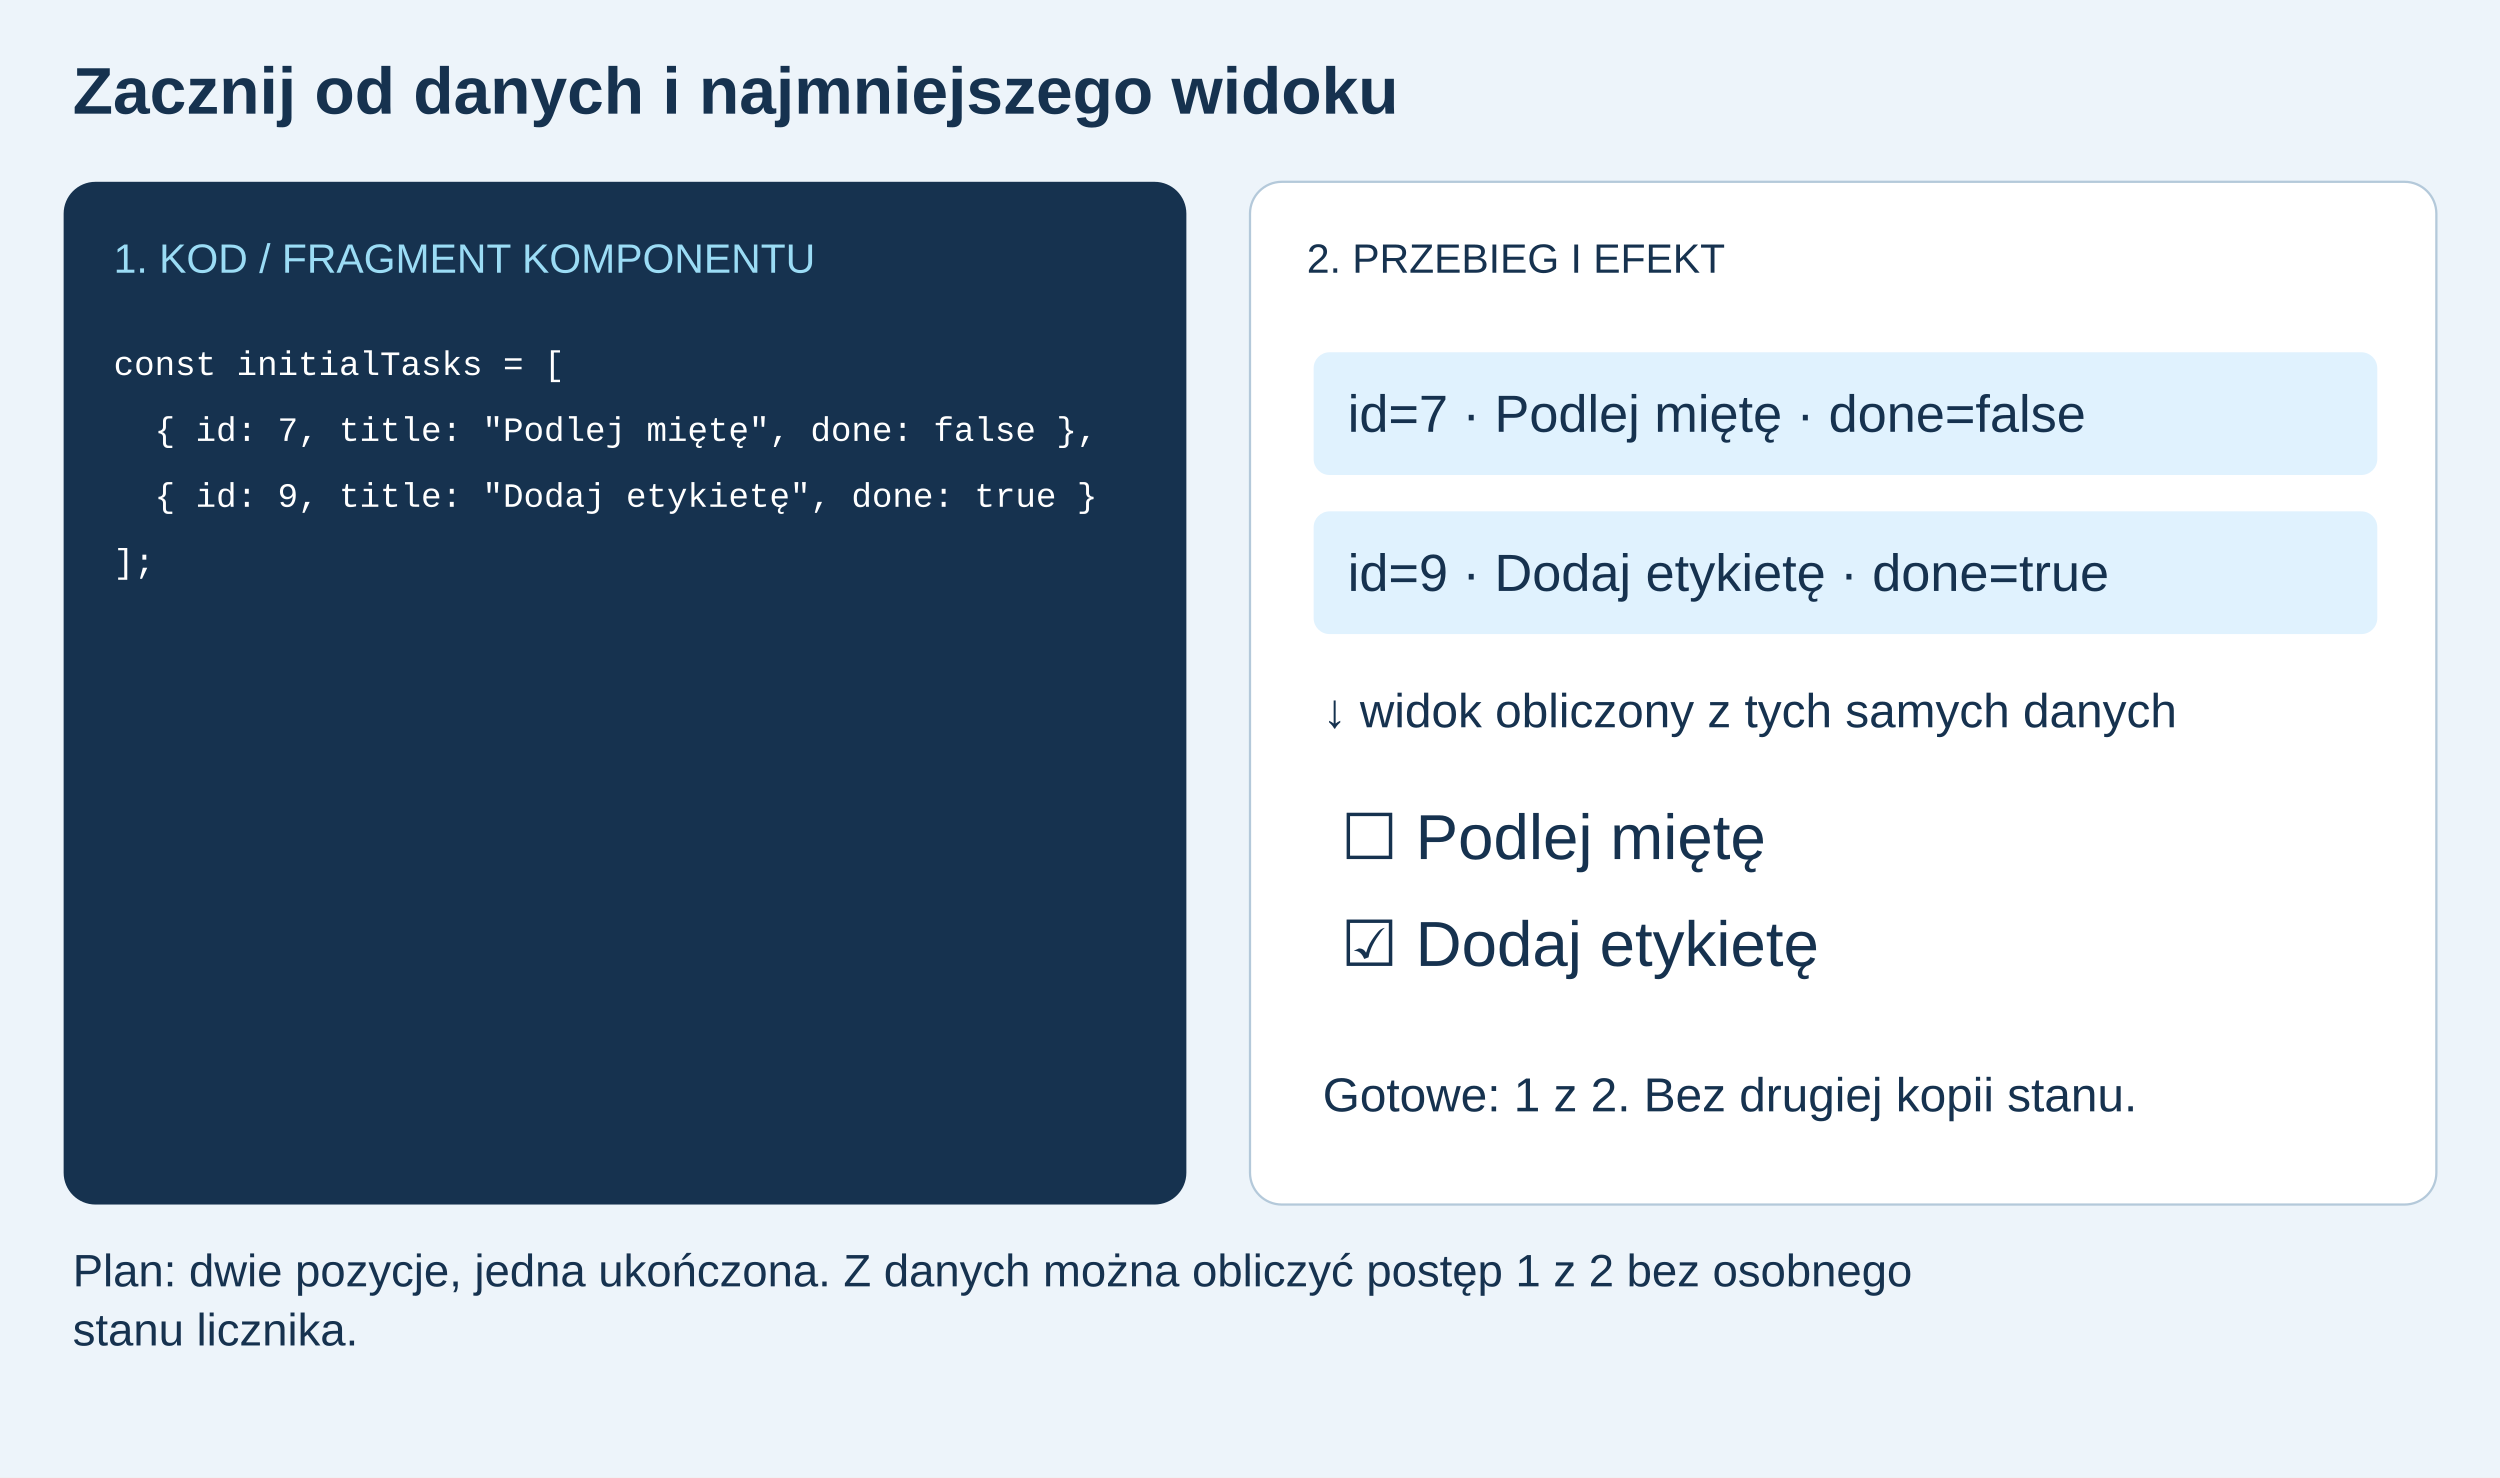
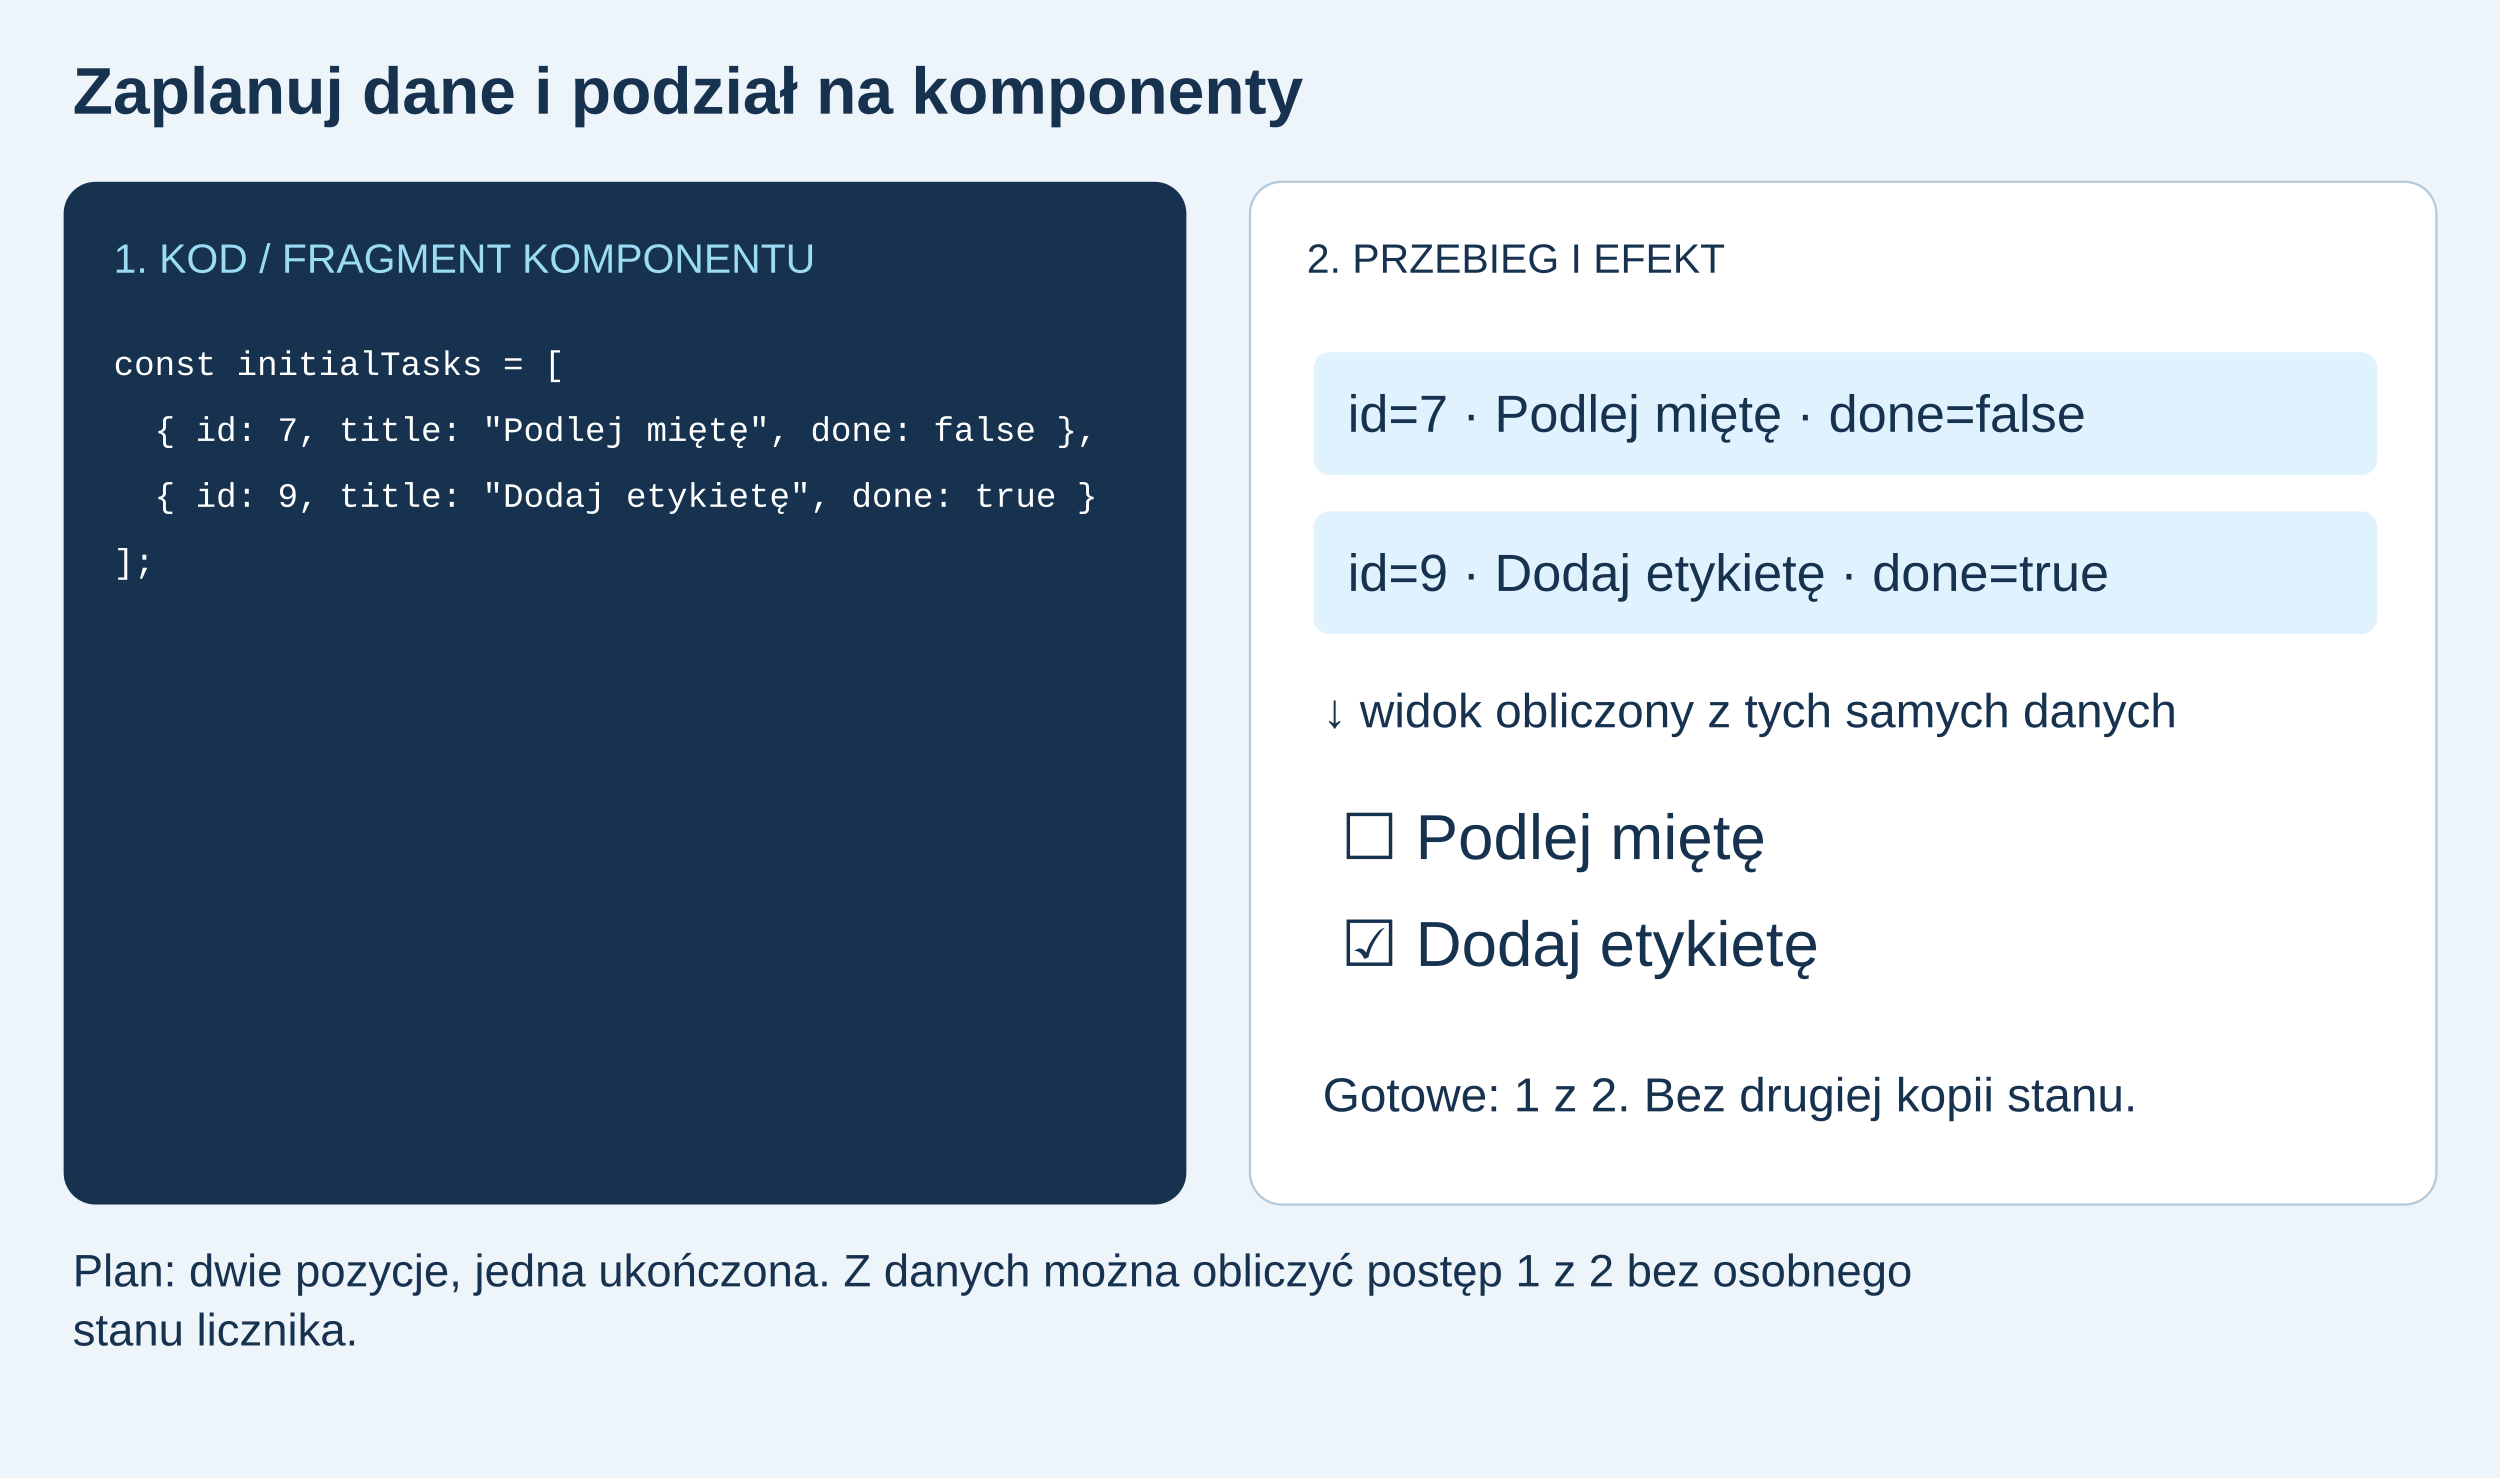
<svg xmlns="http://www.w3.org/2000/svg" viewBox="0 0 1100 650" role="img" aria-labelledby="title desc">
  <g font-family="Arial, sans-serif">
    <rect x="0" y="0" width="1100" height="650" fill="#edf4fa" />
-     <text x="32" y="50" fill="#16324f" font-size="29" font-weight="700">Zacznij od danych i najmniejszego widoku</text>
+     <text x="32" y="50" fill="#16324f" font-size="29" font-weight="700">Zaplanuj dane i podział na komponenty</text>
    <rect x="28" y="80" width="494" height="450" fill="#16324f" rx="14" />
    <rect x="550" y="80" width="522" height="450" fill="#fff" rx="14" stroke="#b4c9da" />
    <text x="50" y="120" fill="#9bdcf5" font-size="18">1. KOD / FRAGMENT KOMPONENTU</text>
    <text x="575" y="120" fill="#16324f" font-size="18">2. PRZEBIEG I EFEKT</text>
    <text x="50" y="165" fill="#fff" font-size="15.027" font-family="Consolas, Courier New, monospace" xml:space="preserve">const initialTasks = [</text>
    <text x="50" y="194" fill="#fff" font-size="15.027" font-family="Consolas, Courier New, monospace" xml:space="preserve">  { id: 7, title: "Podlej miętę", done: false },</text>
    <text x="50" y="223" fill="#fff" font-size="15.027" font-family="Consolas, Courier New, monospace" xml:space="preserve">  { id: 9, title: "Dodaj etykietę", done: true }</text>
    <text x="50" y="252" fill="#fff" font-size="15.027" font-family="Consolas, Courier New, monospace" xml:space="preserve">];</text>
    <rect x="578" y="155" width="468" height="54" fill="#e0f2fe" rx="7" />
    <text x="593" y="190" fill="#16324f" font-size="23">id=7 · Podlej miętę · done=false</text>
    <rect x="578" y="225" width="468" height="54" fill="#e0f2fe" rx="7" />
    <text x="593" y="260" fill="#16324f" font-size="23">id=9 · Dodaj etykietę · done=true</text>
    <text x="582" y="320" fill="#16324f" font-size="21">↓ widok obliczony z tych samych danych</text>
    <text x="590" y="378" fill="#16324f" font-size="28">☐ Podlej miętę</text>
    <text x="590" y="425" fill="#16324f" font-size="28">☑ Dodaj etykietę</text>
    <text x="582" y="489" fill="#16324f" font-size="21">Gotowe: 1 z 2. Bez drugiej kopii stanu.</text>
    <text x="32" y="566" fill="#16324f" font-size="20">Plan: dwie pozycje, jedna ukończona. Z danych można obliczyć postęp 1 z 2 bez osobnego</text>
    <text x="32" y="592" fill="#16324f" font-size="20">stanu licznika.</text>
  </g>
</svg>
